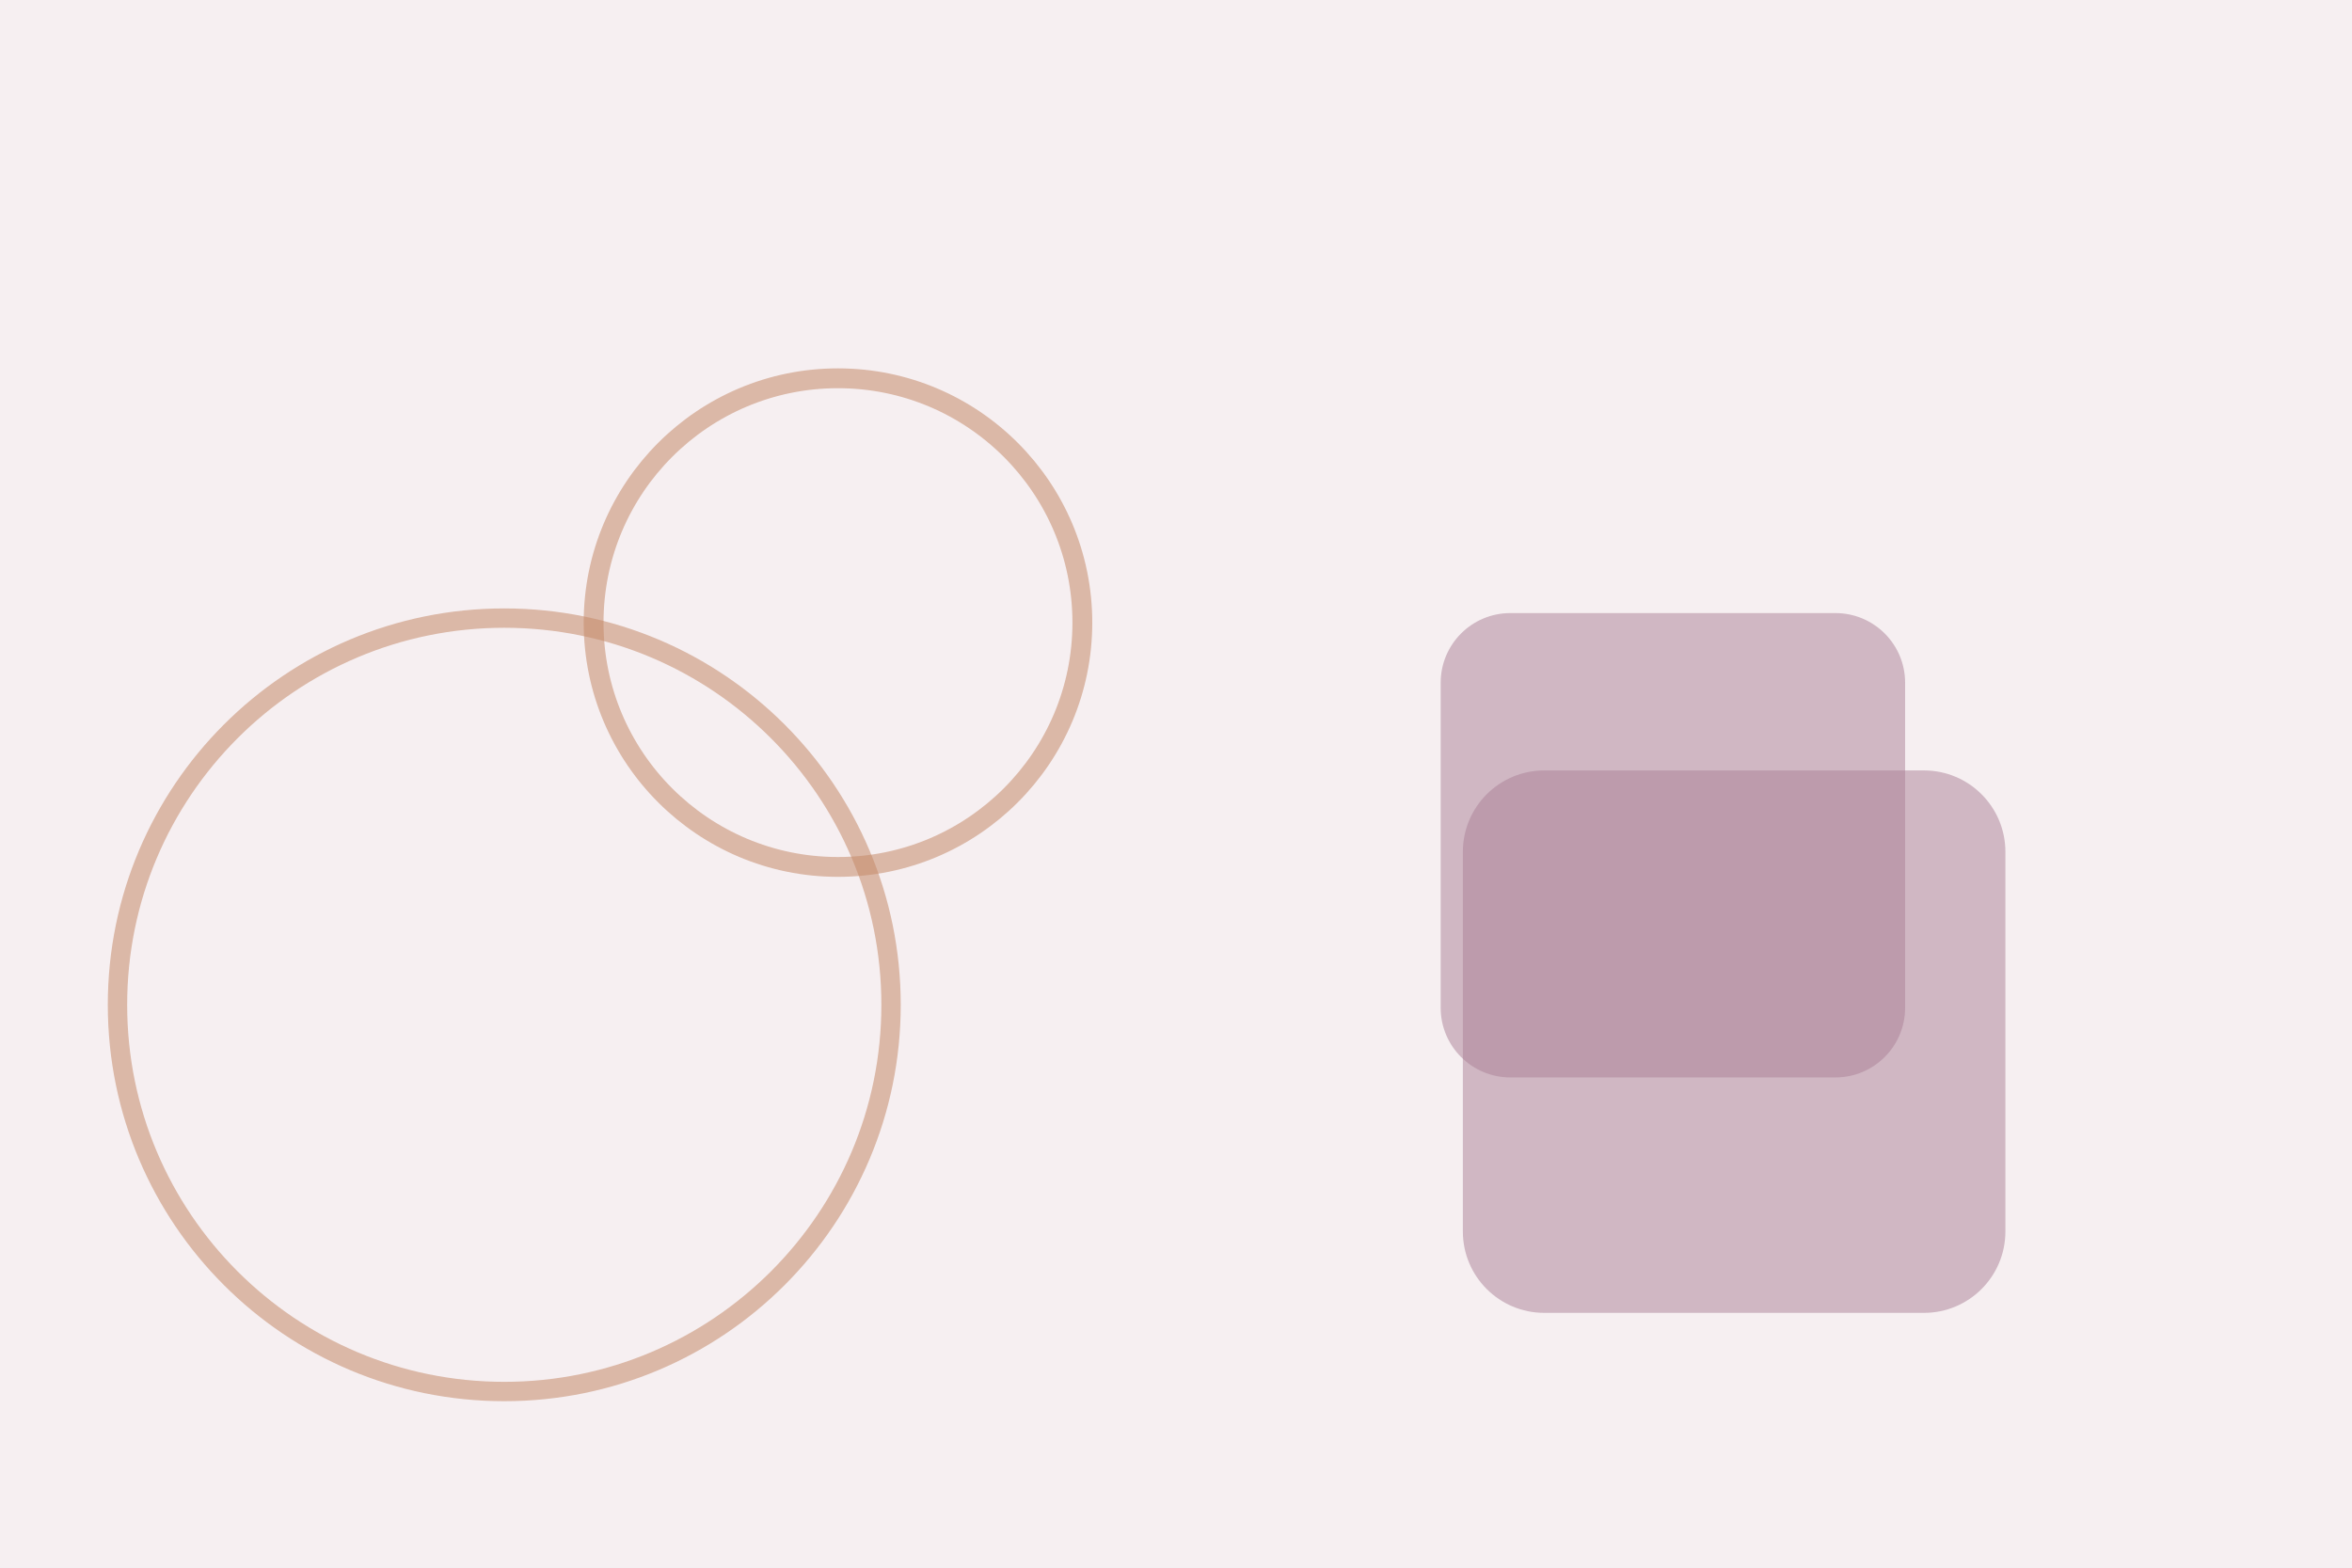
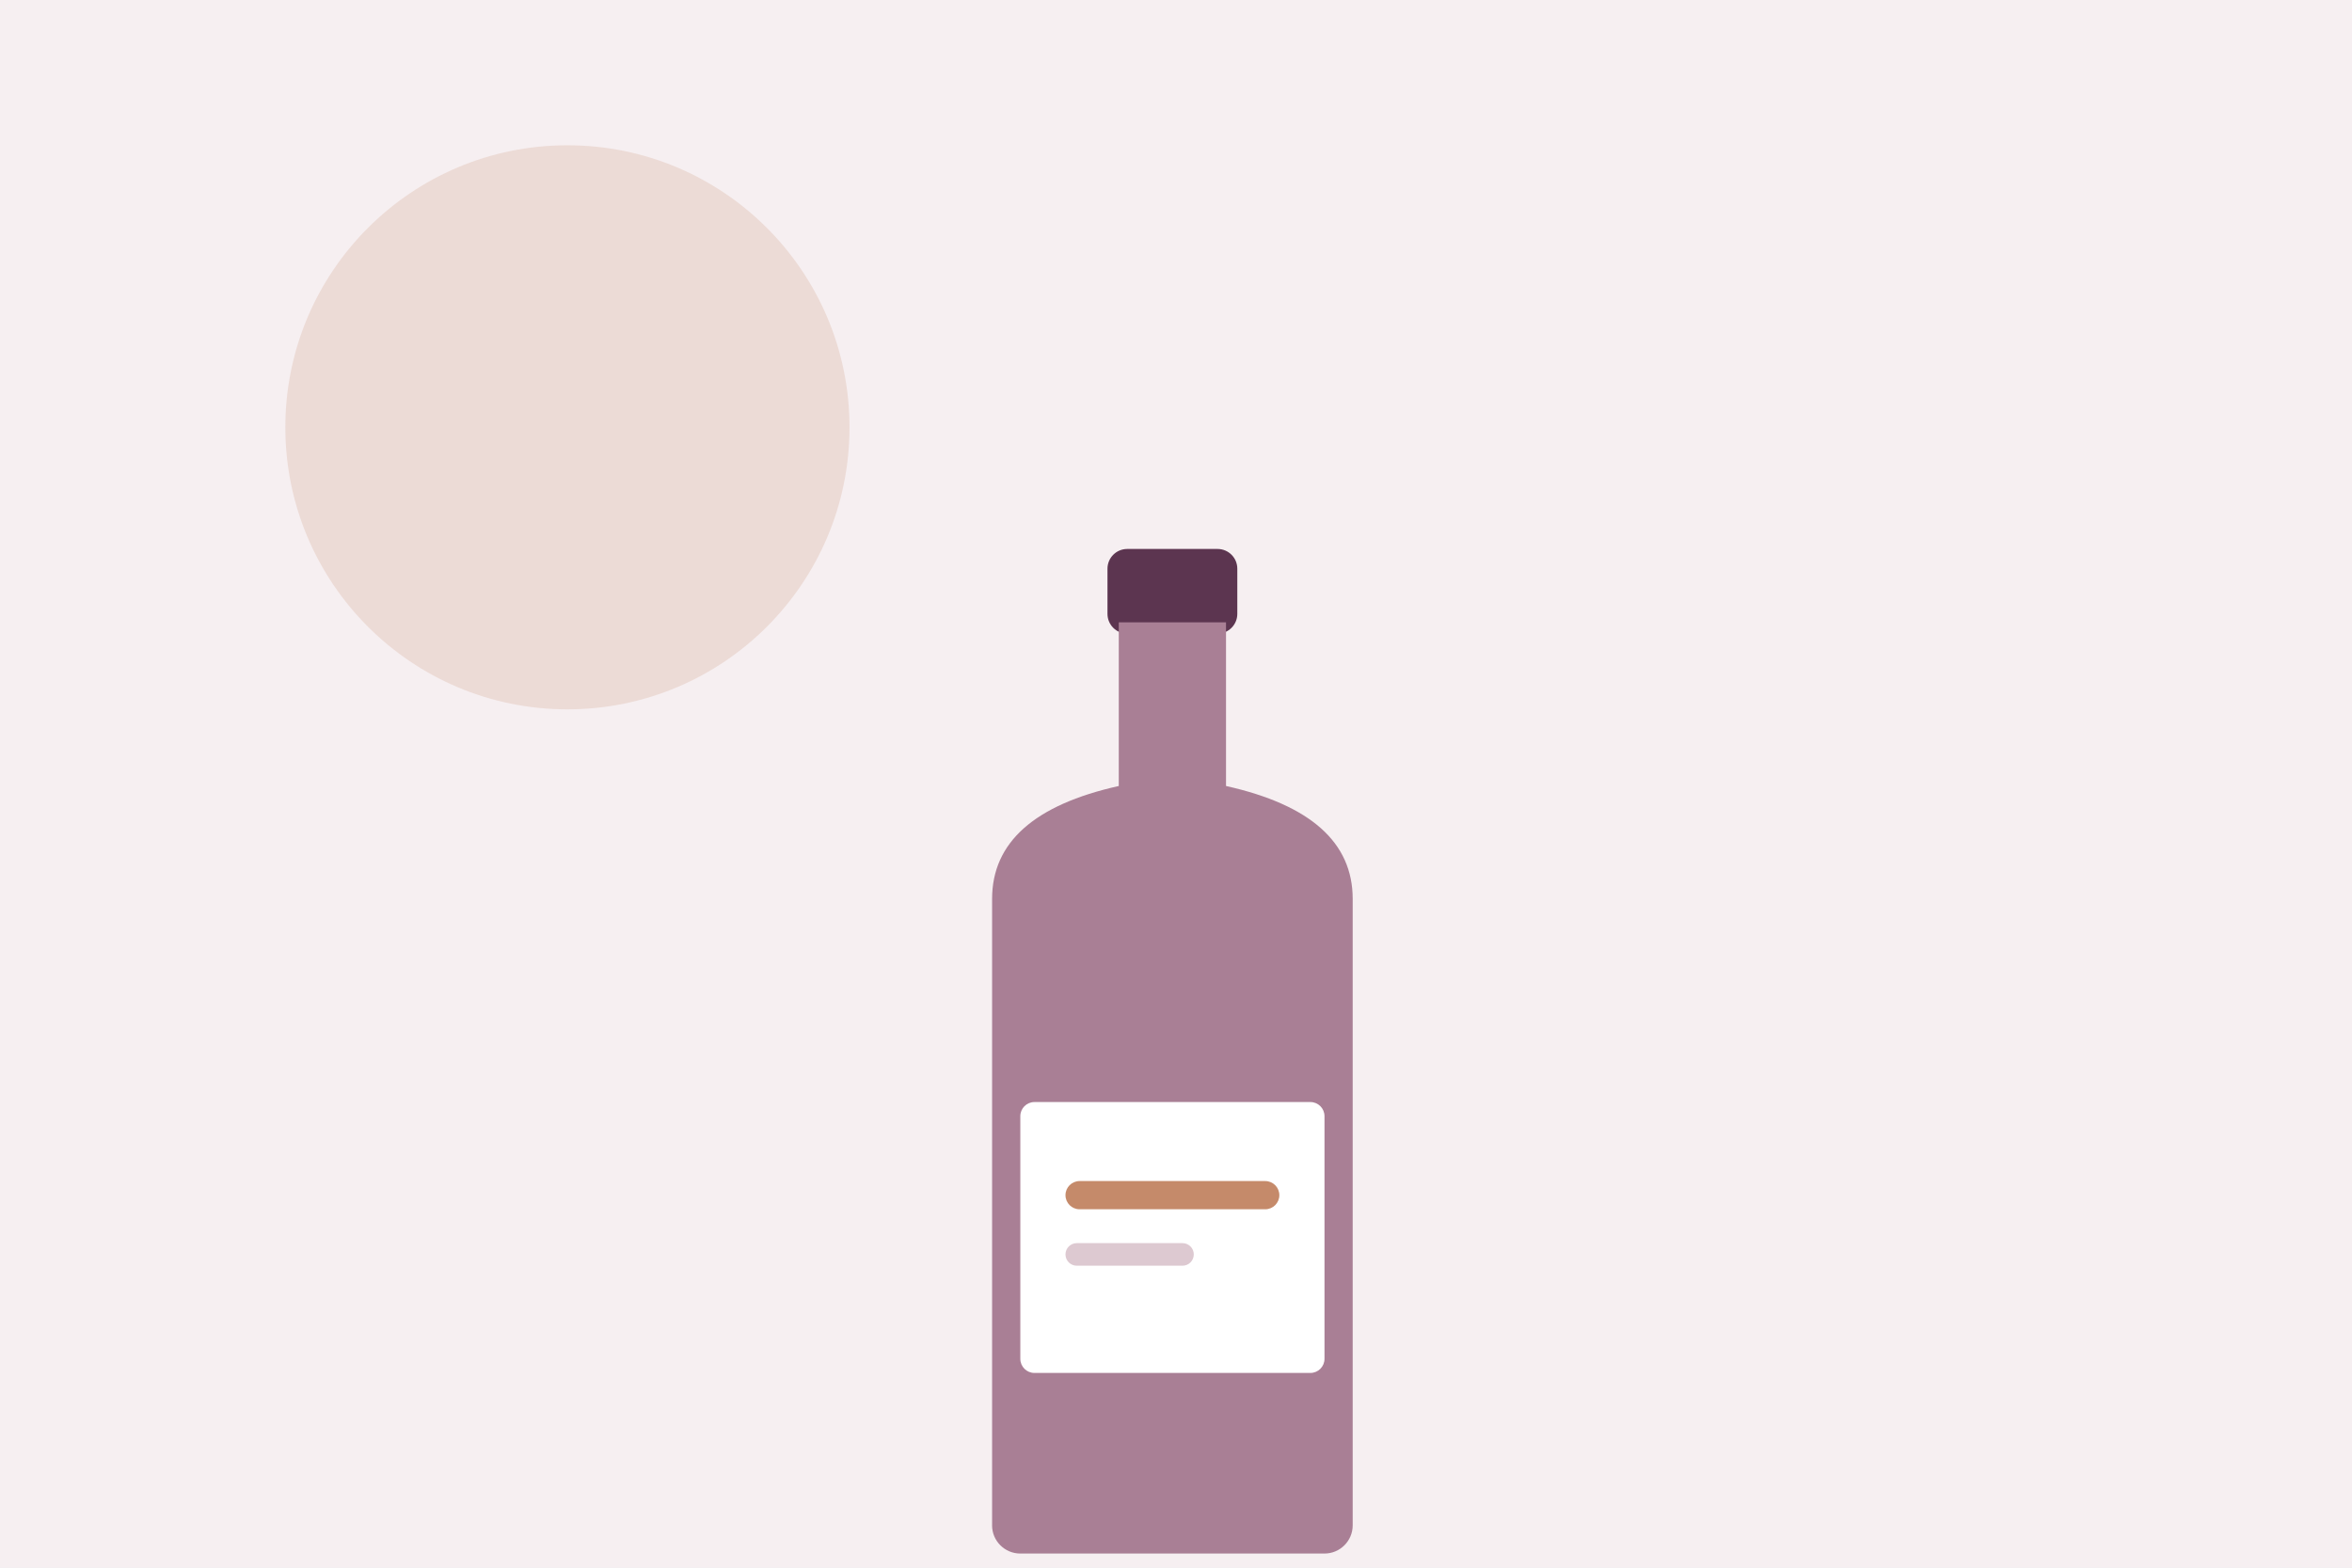
<svg xmlns="http://www.w3.org/2000/svg" viewBox="0 0 600 400" width="600" height="400" role="img">
  <rect width="600" height="400" fill="#f6eff1" />
-   <circle cx="213.77" cy="158.86" r="62.34" fill="none" stroke="#c58a6a" stroke-width="5.06" opacity="0.55" />
-   <rect x="373.18" y="196.58" width="138.4" height="138.4" rx="20.76" fill="#a97f95" opacity="0.5" />
-   <circle cx="128.64" cy="256.38" r="98.67" fill="none" stroke="#c58a6a" stroke-width="4.94" opacity="0.55" />
-   <rect x="367.52" y="156.43" width="118.48" height="118.48" rx="17.77" fill="#a97f95" opacity="0.5" />
+   <circle cx="144.75" cy="109.03" r="71.96" fill="#c58a6a" opacity="0.2" />
+   <g transform="translate(155.08 59.43) scale(0.72)">
+     <rect x="177" y="112" width="46" height="30" rx="7" fill="#5c3550" />
+     <rect x="181" y="138" width="38" height="76" fill="#a97f95" />
+     <path d="M181 188 q0 26 44.88 26 h127.77 q-44.88 0 -44.88 -26 z" fill="none" />
+     <path d="M136.12 458 v-222 q0 -30 44.88 -40 h38 q44.88 10 44.88 40 v222 a10 10 0 0 1 -10 10 h-107.77 a10 10 0 0 1 -10 -10 z" fill="#a97f95" />
+     <rect x="146.12" y="308" width="107.77" height="96" rx="5" fill="#ffffff" />
+     <rect x="162.12" y="336" width="75.77" height="10" rx="5" fill="#c58a6a" />
+     <rect x="162.12" y="358" width="45.46" height="8" rx="4" fill="#ddc9d1" />
+   </g>
</svg>
